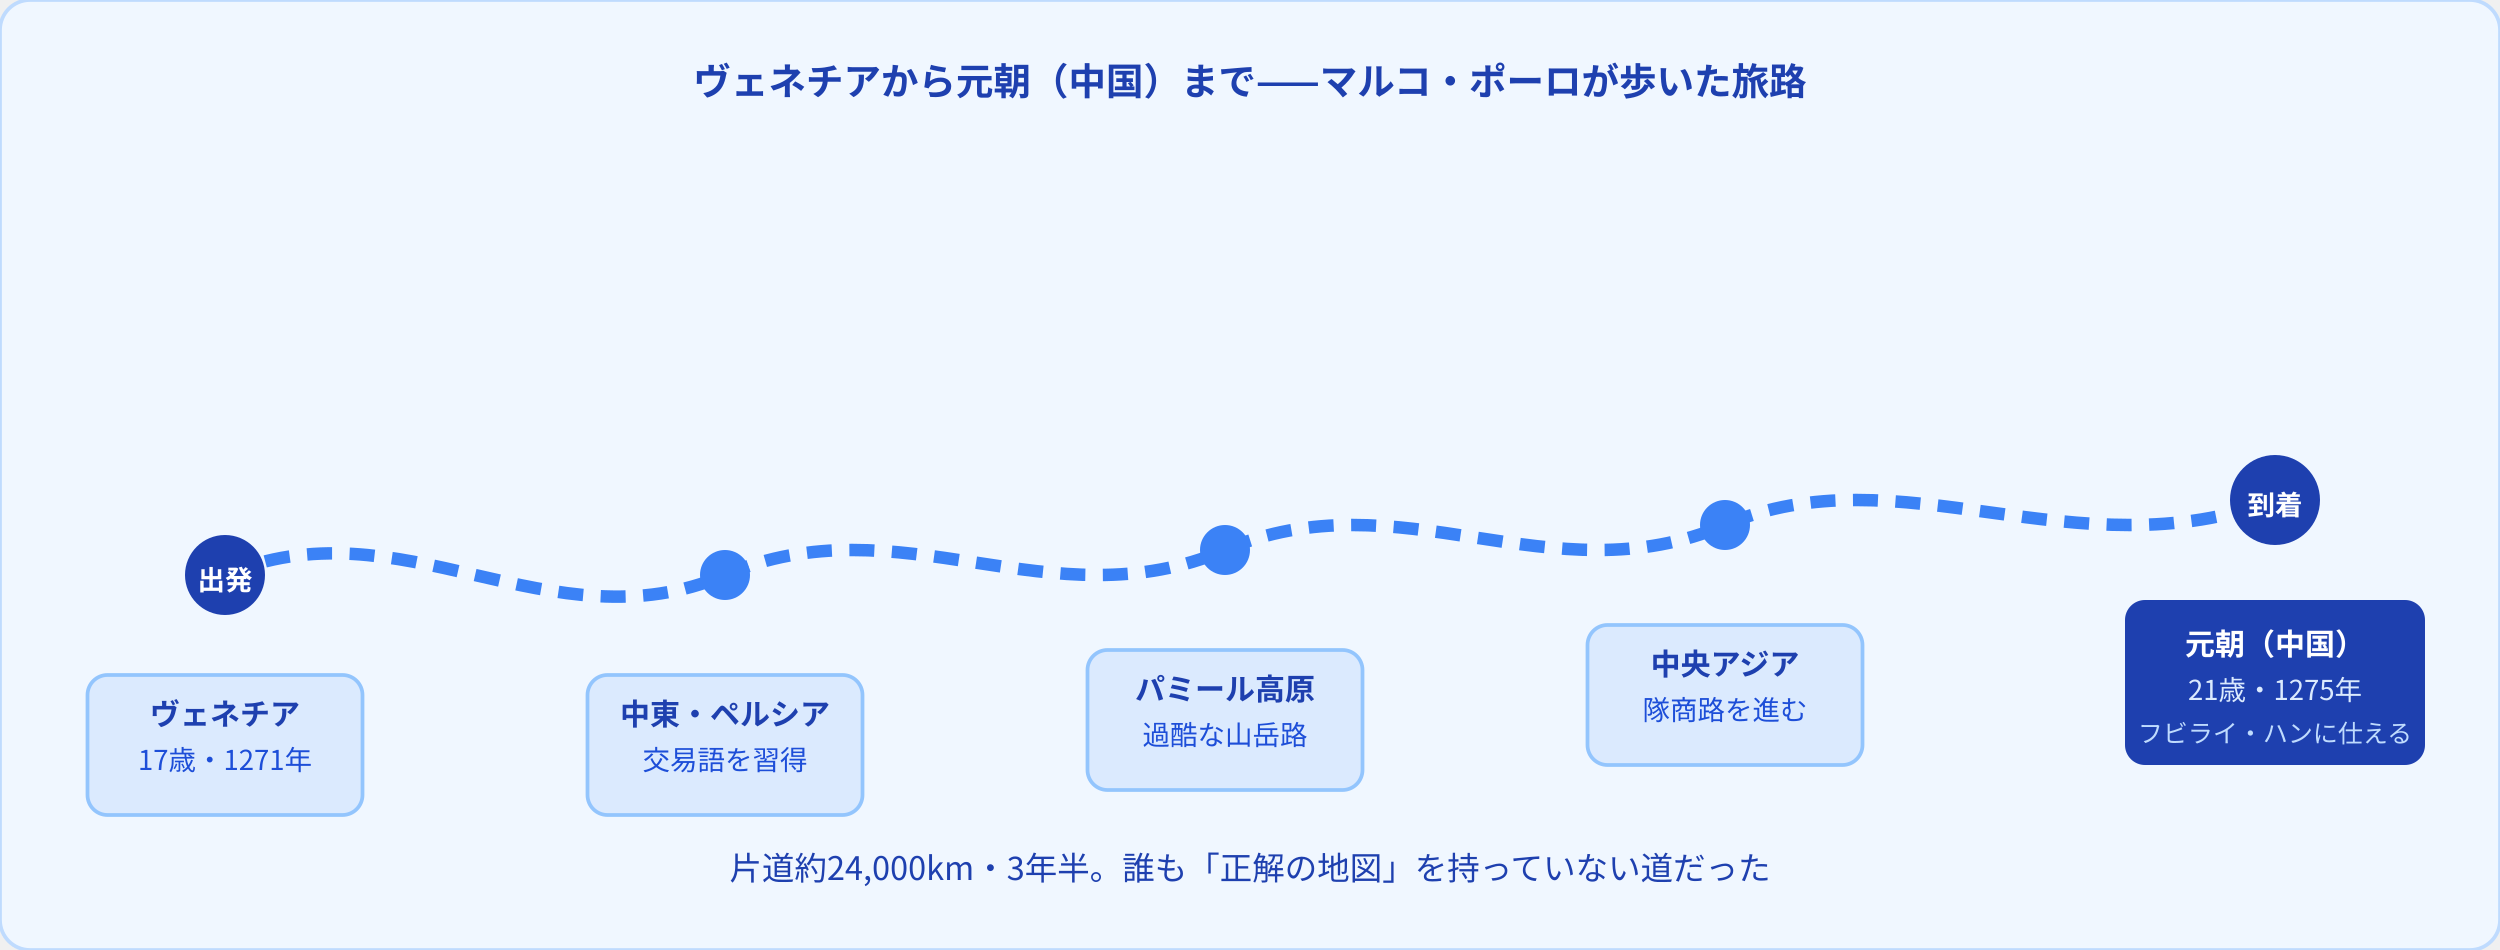
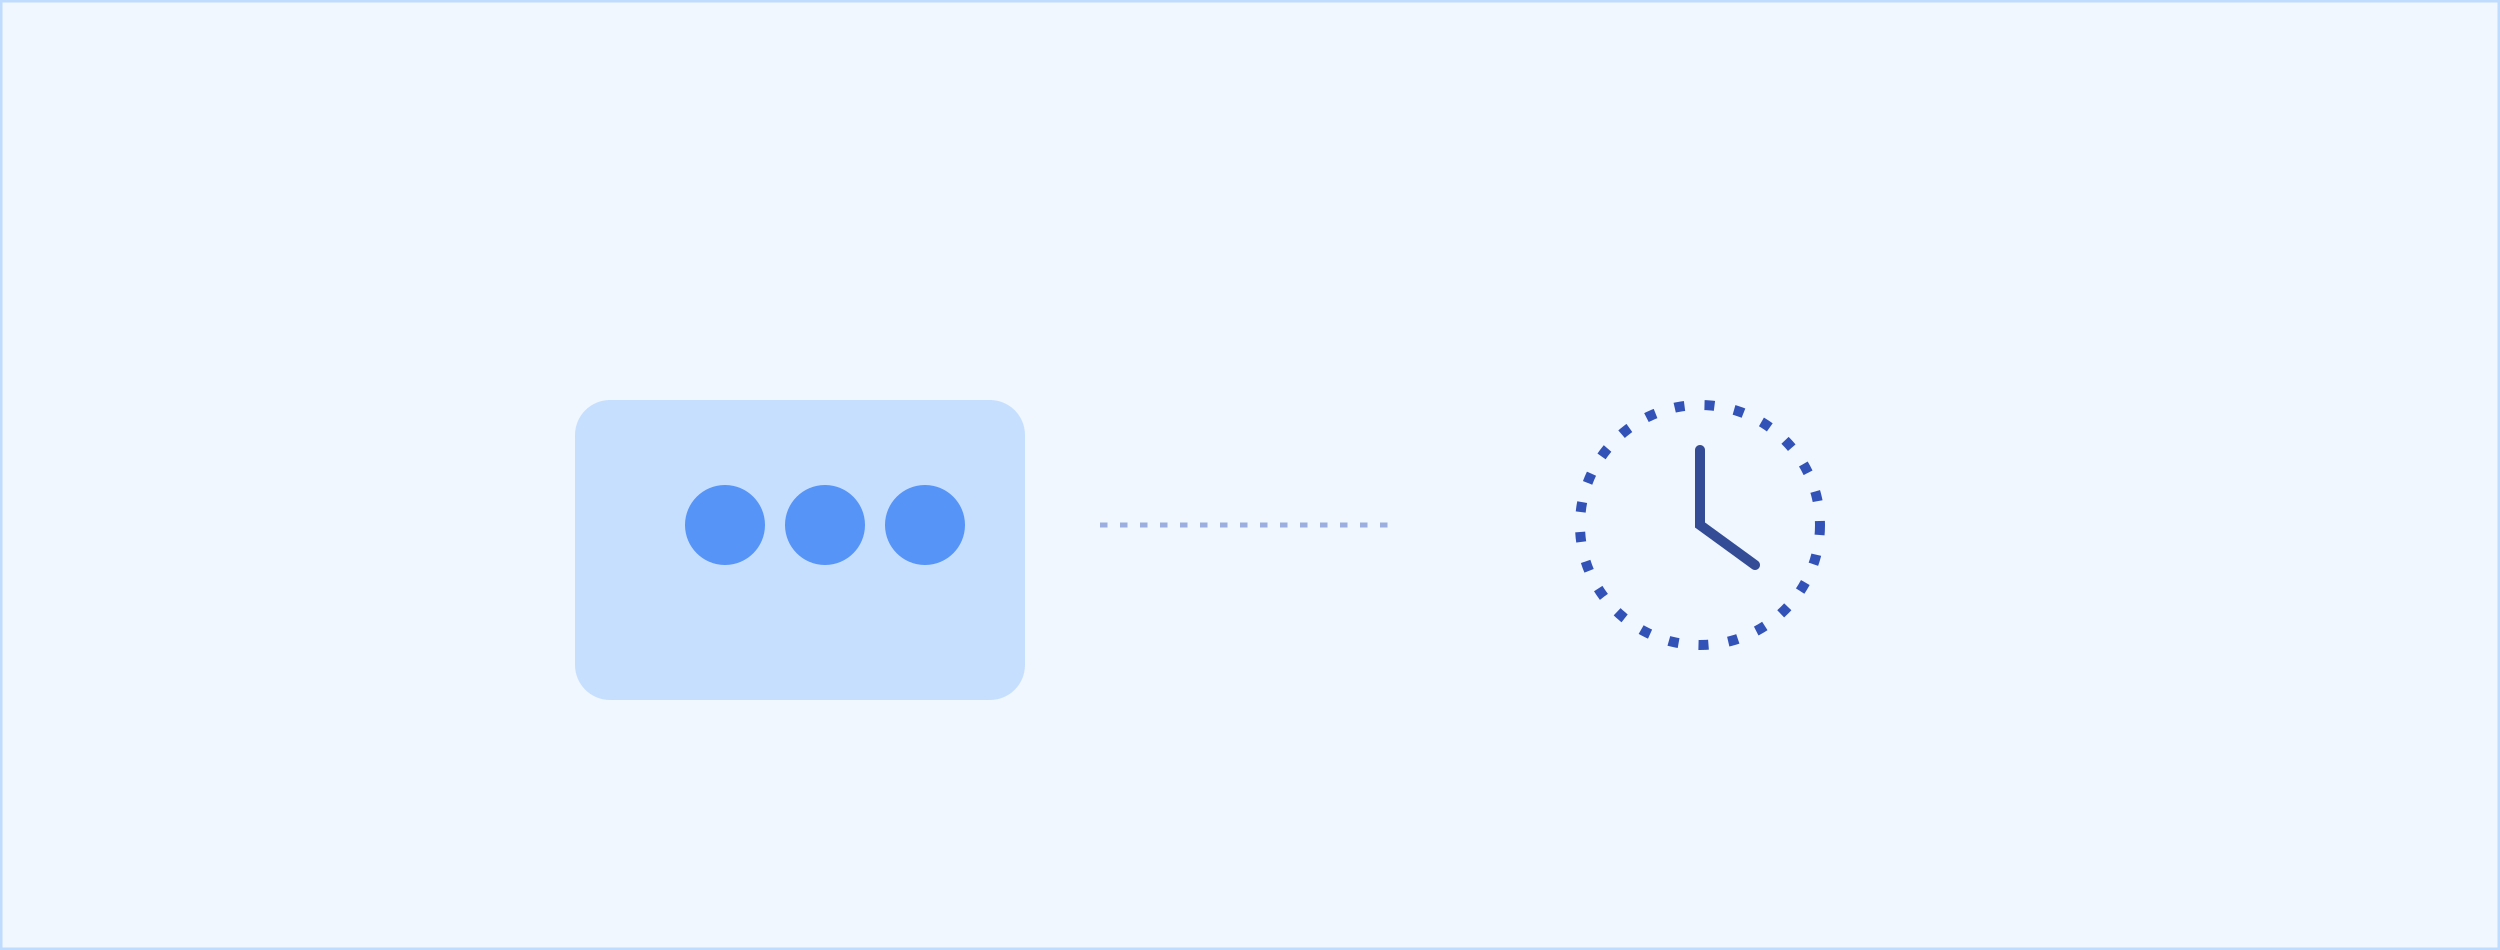
<svg xmlns="http://www.w3.org/2000/svg" width="1000" height="380" viewBox="0 0 1000 380">
-   <rect width="1000" height="380" fill="#f0f7ff" rx="12" />
-   <rect x="0" y="0" width="1000" height="380" rx="12" fill="none" stroke="#bfdbfe" stroke-width="1.5" />
-   <text x="500" y="38" font-family="'Hiragino Sans','Noto Sans CJK JP',sans-serif" font-size="15" font-weight="700" fill="#1e40af" text-anchor="middle">ヴェネチアから元朝（中国）まで——マルコ・ポーロが歩いた旅路</text>
-   <path d="M 90 230 C 160 200, 220 260, 290 230 C 360 200, 420 250, 490 220 C 560 190, 620 240, 690 210 C 760 180, 830 230, 910 200" fill="none" stroke="#3b82f6" stroke-width="5" stroke-dasharray="10,7" />
-   <circle cx="90" cy="230" r="16" fill="#1e40af" />
-   <text x="90" y="236" font-family="'Hiragino Sans','Noto Sans CJK JP',sans-serif" font-size="11" font-weight="700" fill="#fff" text-anchor="middle">出発</text>
-   <rect x="35" y="270" width="110" height="56" rx="8" fill="#dbeafe" stroke="#93c5fd" stroke-width="1.5" />
-   <text x="90" y="290" font-family="'Hiragino Sans','Noto Sans CJK JP',sans-serif" font-size="12" font-weight="700" fill="#1e40af" text-anchor="middle">ヴェネチア</text>
-   <text x="90" y="308" font-family="'Hiragino Sans','Noto Sans CJK JP',sans-serif" font-size="11" fill="#1d4ed8" text-anchor="middle">17歳・1271年</text>
-   <circle cx="290" cy="230" r="10" fill="#3b82f6" />
-   <rect x="235" y="270" width="110" height="56" rx="8" fill="#dbeafe" stroke="#93c5fd" stroke-width="1.5" />
-   <text x="290" y="290" font-family="'Hiragino Sans','Noto Sans CJK JP',sans-serif" font-size="12" font-weight="700" fill="#1e40af" text-anchor="middle">中東・ペルシア</text>
-   <text x="290" y="308" font-family="'Hiragino Sans','Noto Sans CJK JP',sans-serif" font-size="11" fill="#1d4ed8" text-anchor="middle">交易語を習得</text>
-   <circle cx="490" cy="220" r="10" fill="#3b82f6" />
-   <rect x="435" y="260" width="110" height="56" rx="8" fill="#dbeafe" stroke="#93c5fd" stroke-width="1.5" />
-   <text x="490" y="280" font-family="'Hiragino Sans','Noto Sans CJK JP',sans-serif" font-size="12" font-weight="700" fill="#1e40af" text-anchor="middle">パミール高原</text>
-   <text x="490" y="298" font-family="'Hiragino Sans','Noto Sans CJK JP',sans-serif" font-size="11" fill="#1d4ed8" text-anchor="middle">過酷な山岳路</text>
-   <circle cx="690" cy="210" r="10" fill="#3b82f6" />
-   <rect x="635" y="250" width="110" height="56" rx="8" fill="#dbeafe" stroke="#93c5fd" stroke-width="1.5" />
-   <text x="690" y="270" font-family="'Hiragino Sans','Noto Sans CJK JP',sans-serif" font-size="12" font-weight="700" fill="#1e40af" text-anchor="middle">中央アジア</text>
-   <text x="690" y="288" font-family="'Hiragino Sans','Noto Sans CJK JP',sans-serif" font-size="11" fill="#1d4ed8" text-anchor="middle">隊商路を進む</text>
-   <circle cx="910" cy="200" r="18" fill="#1e40af" />
-   <text x="910" y="206" font-family="'Hiragino Sans','Noto Sans CJK JP',sans-serif" font-size="11" font-weight="700" fill="#fff" text-anchor="middle">到着</text>
-   <rect x="850" y="240" width="120" height="66" rx="8" fill="#1e40af" />
-   <text x="910" y="262" font-family="'Hiragino Sans','Noto Sans CJK JP',sans-serif" font-size="12" font-weight="700" fill="#fff" text-anchor="middle">元朝（中国）</text>
-   <text x="910" y="280" font-family="'Hiragino Sans','Noto Sans CJK JP',sans-serif" font-size="11" fill="#dbeafe" text-anchor="middle">21歳・1275年</text>
-   <text x="910" y="297" font-family="'Hiragino Sans','Noto Sans CJK JP',sans-serif" font-size="10" fill="#bfdbfe" text-anchor="middle">フビライ・ハンに仕える</text>
-   <text x="500" y="352" font-family="'Hiragino Sans','Noto Sans CJK JP',sans-serif" font-size="13" fill="#1e40af" text-anchor="middle">片道約24,000km・3年半。誰も「正解の地図」を持っていない道だった</text>
+   <rect width="1000" height="380" fill="#f0f7ff" />
+   <rect x="0" y="0" width="1000" height="380" fill="none" stroke="#bfdbfe" stroke-width="2" />
+   <g transform="translate(320,220)" opacity="0.85">
+     <rect x="-90" y="-60" width="180" height="120" rx="14" fill="#bfdbfe" />
+     <circle cx="-30" cy="-10" r="16" fill="#3b82f6" />
+     <circle cx="10" cy="-10" r="16" fill="#3b82f6" />
+     <circle cx="50" cy="-10" r="16" fill="#3b82f6" />
+   </g>
+   <g stroke="#1e40af" stroke-width="2" opacity="0.4" stroke-dasharray="3 5">
+     <path d="M 440 210 L 560 210" fill="none" />
+   </g>
+   <g transform="translate(680,210)" opacity="0.9">
+     <circle cx="0" cy="0" r="48" fill="none" stroke="#1e40af" stroke-width="4" stroke-dasharray="4 8" />
+     <path d="M 0 -30 L 0 0 L 22 16" stroke="#1e3a8a" stroke-width="4" fill="none" stroke-linecap="round" />
+   </g>
</svg>
